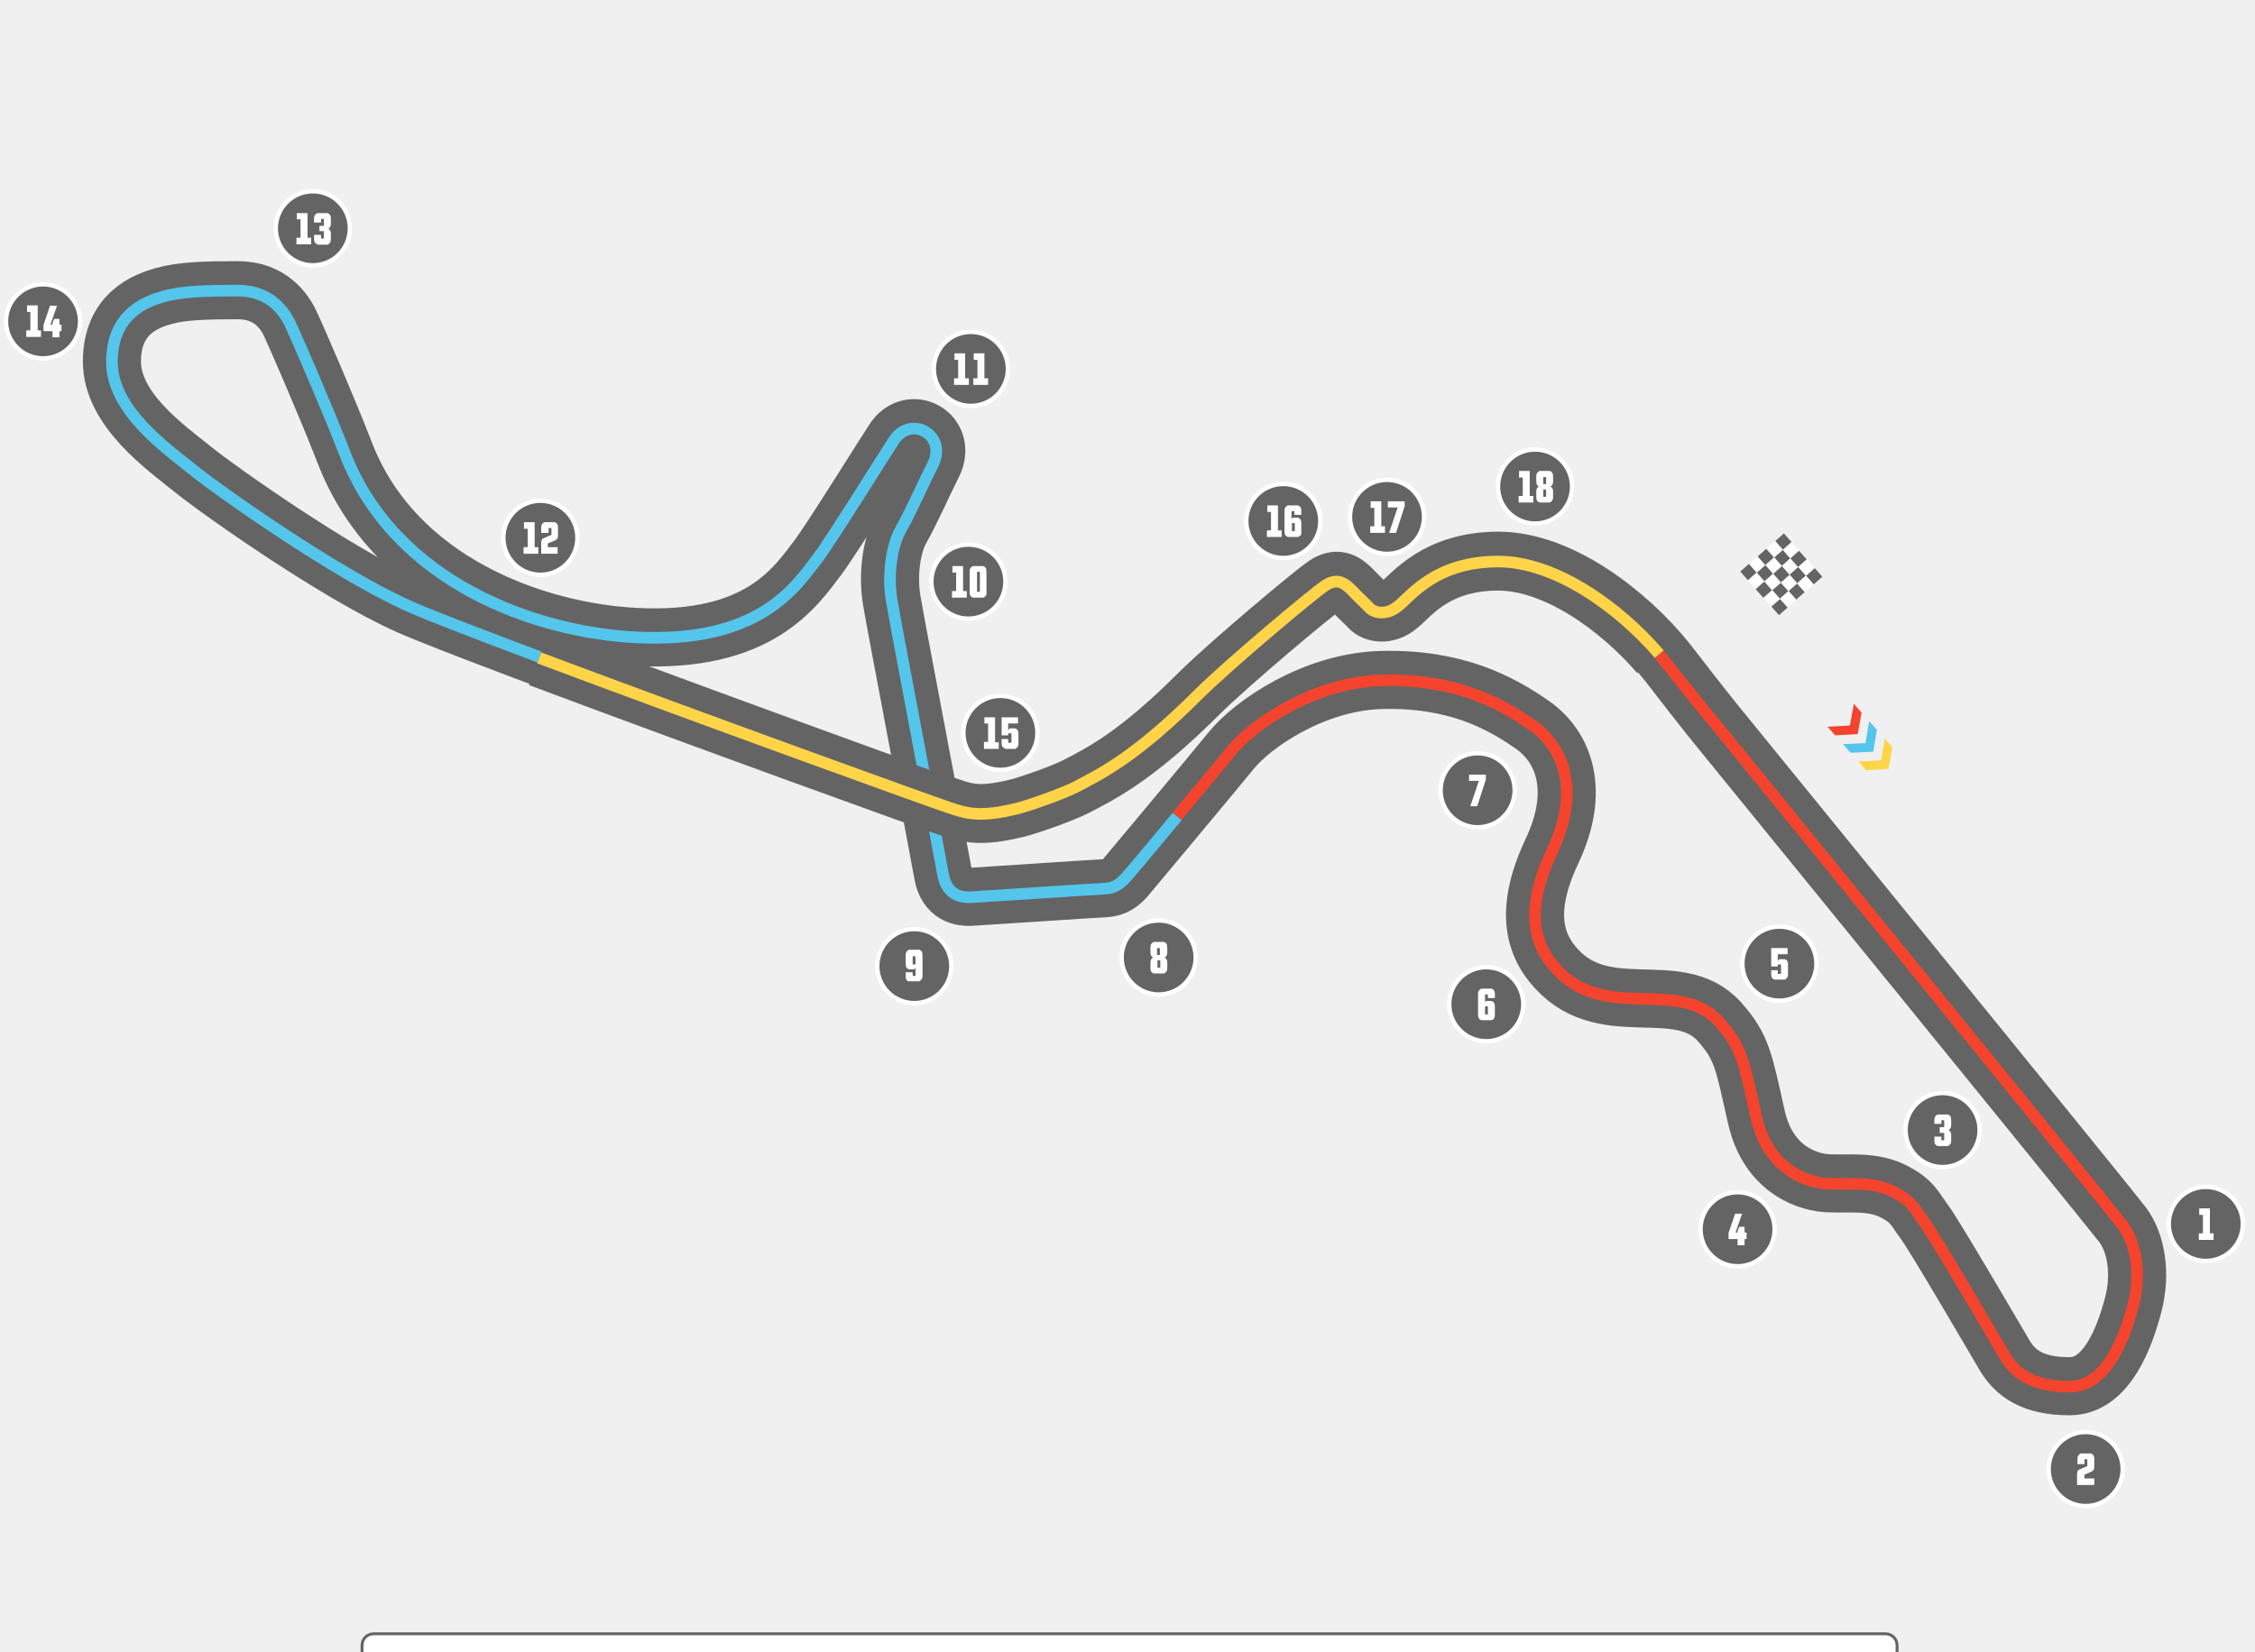
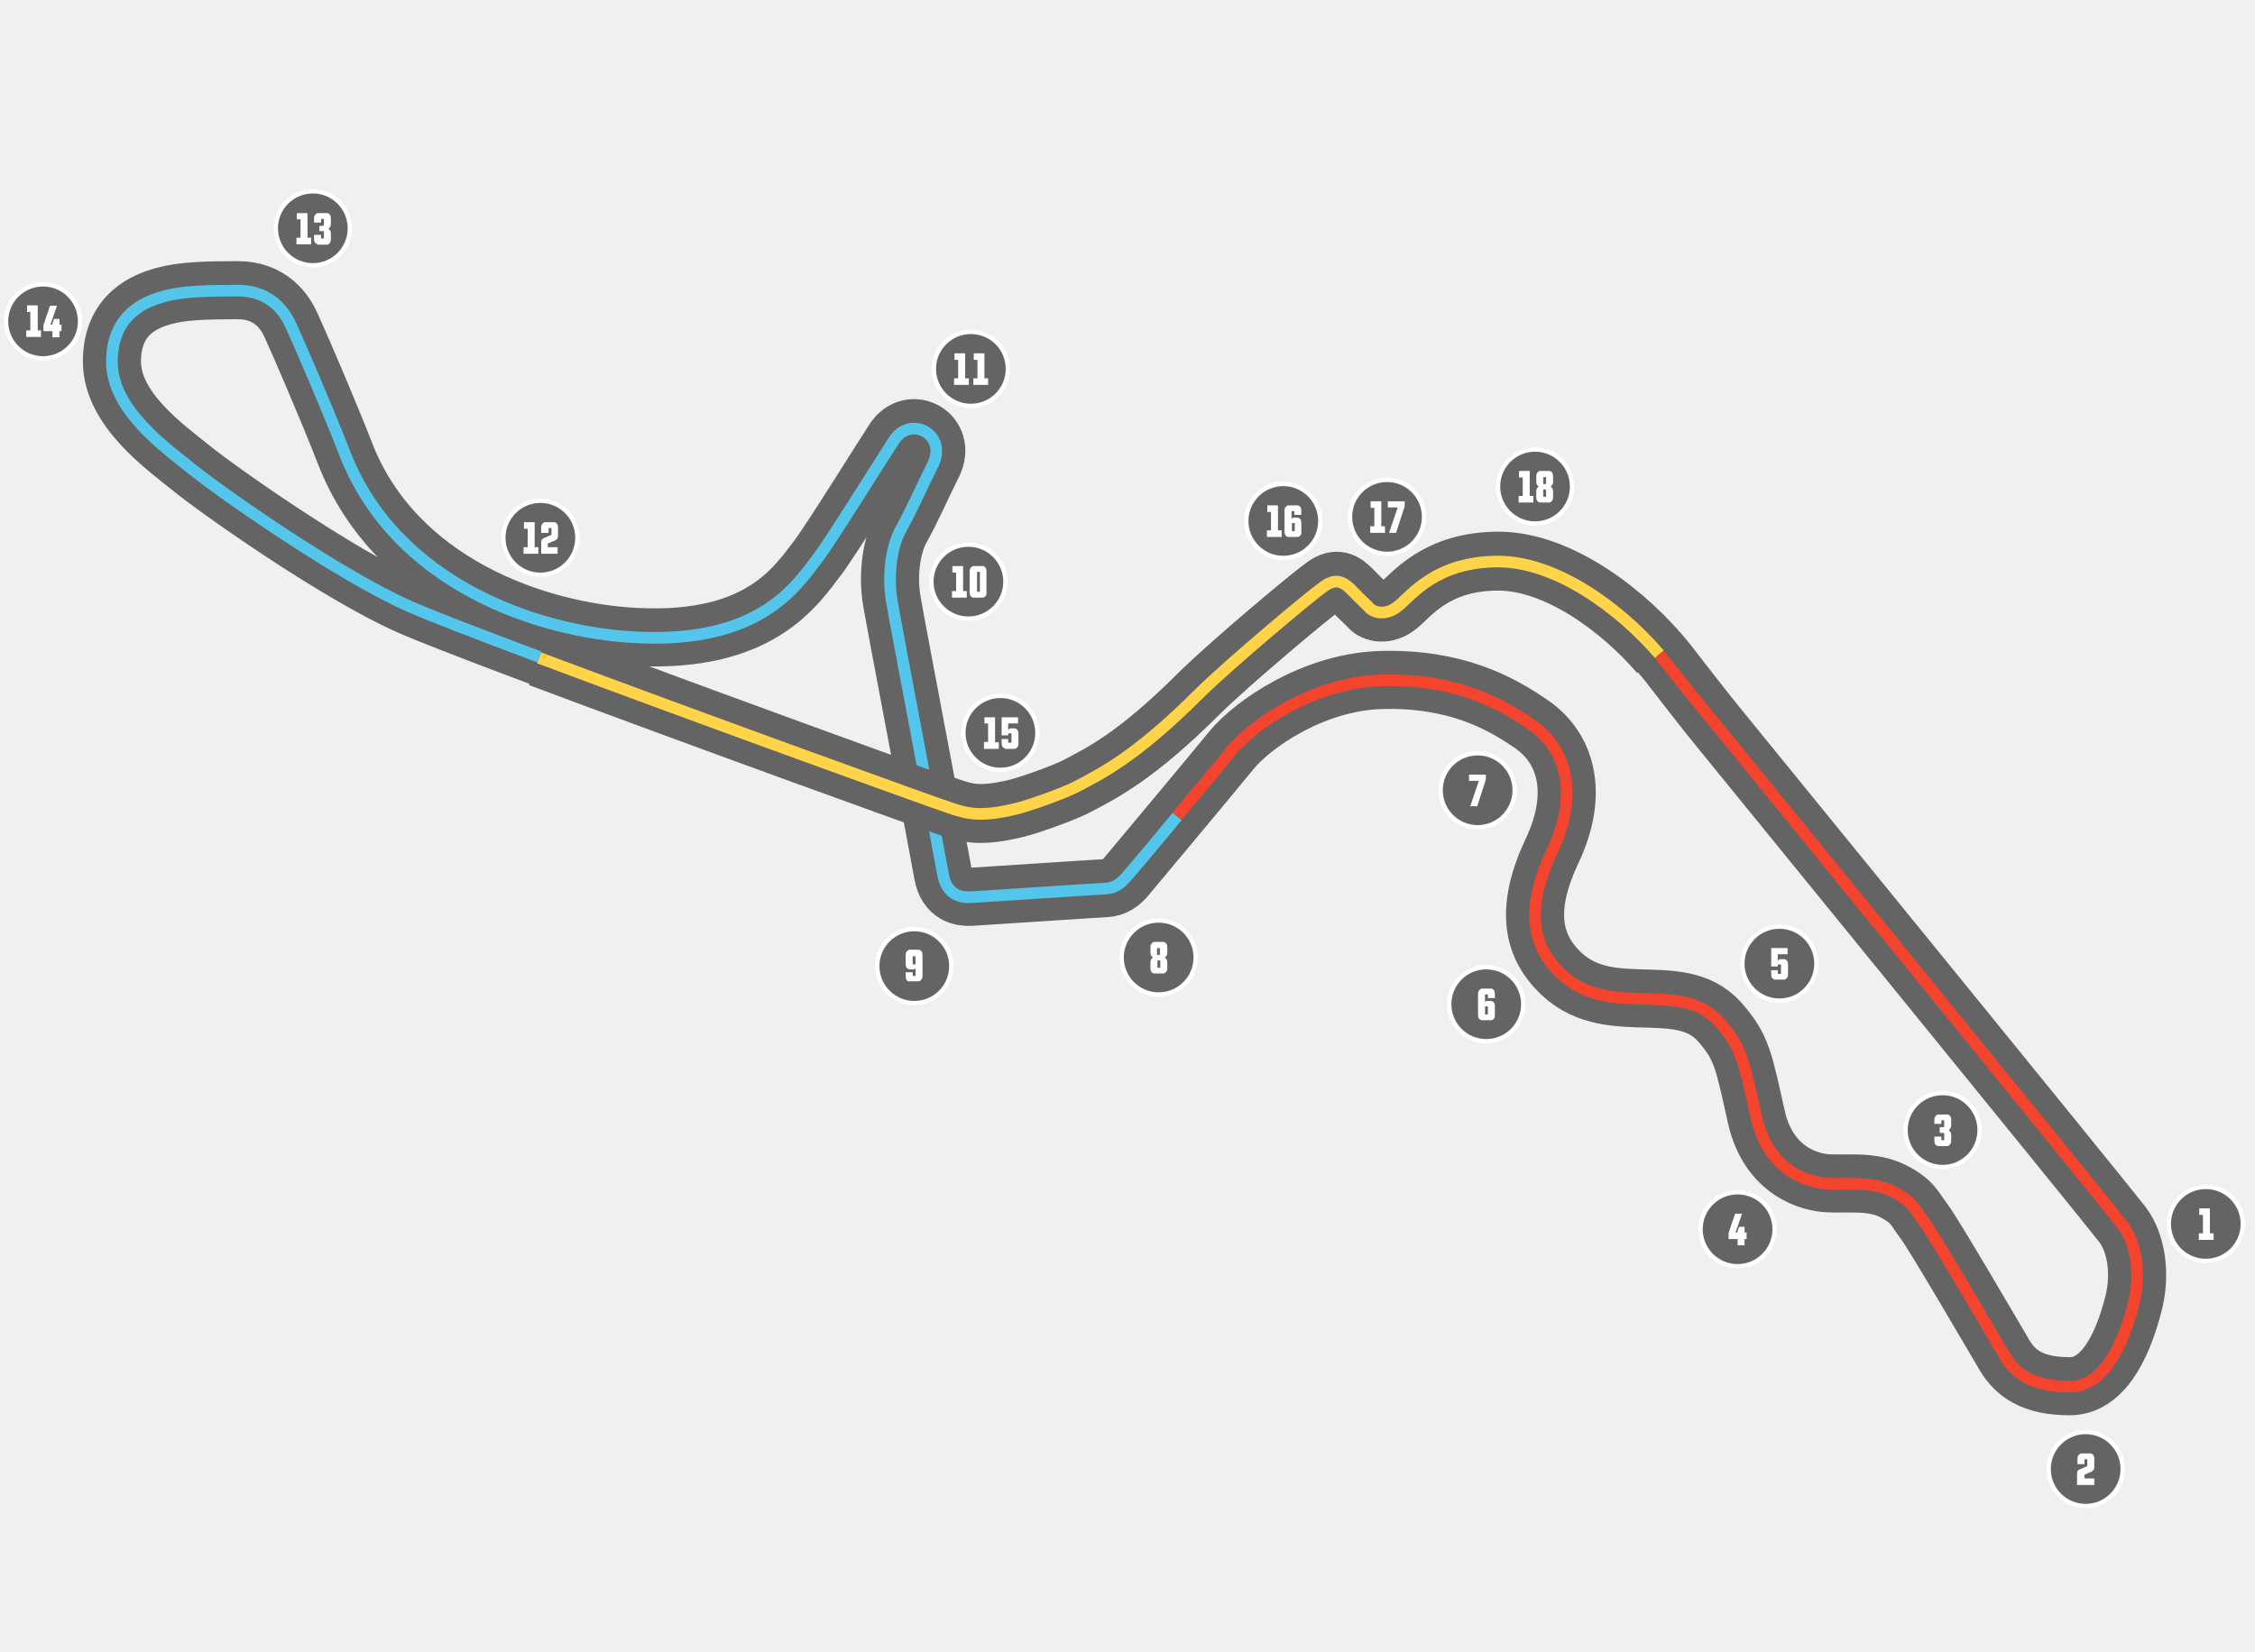
- <svg xmlns="http://www.w3.org/2000/svg" xmlns:xlink="http://www.w3.org/1999/xlink" version="1.1" x="0px" y="0px" viewBox="0 0 550 403" style="enable-background:new 0 0 550 443.7;" xml:space="preserve">
+ <svg xmlns="http://www.w3.org/2000/svg" version="1.1" x="0px" y="0px" viewBox="0 0 550 403" style="enable-background:new 0 0 550 443.7;" xml:space="preserve">
  <style type="text/css">
	.st0{fill:none;stroke:#646464;stroke-width:14.173;stroke-miterlimit:10;}
	.st1{fill:none;stroke:#54C6EB;stroke-width:2.835;stroke-miterlimit:10;}
	.st2{fill:none;stroke:#F4442E;stroke-width:2.835;stroke-miterlimit:10;}
	.st3{fill:none;stroke:#FFD449;stroke-width:2.835;stroke-miterlimit:10;}
	.st4{fill:none;stroke:#FFFFFF;stroke-width:2.126;}
	.st5{fill:#646464;}
	.st6{fill:#FFFFFF;}
	.st7{fill:#09BC8A;}
	.st8{fill:none;stroke:#646464;stroke-width:2.835;stroke-miterlimit:10;}
	.st9{fill:none;stroke:#09BC8A;stroke-width:1.984;stroke-miterlimit:10;}
	.st10{fill:none;stroke:#09BC8A;stroke-width:2.21;stroke-miterlimit:10;}
	.st11{fill:#FF3380;}
	.st12{fill:none;stroke:#FF3380;stroke-width:1.984;stroke-miterlimit:10;}
	.st13{fill:none;stroke:#646464;stroke-width:0.709;stroke-miterlimit:10;}
	.st14{fill:none;stroke:#F4442E;stroke-width:5.669;stroke-miterlimit:10;}
	.st15{fill:none;stroke:#54C6EB;stroke-width:5.669;stroke-miterlimit:10;}
	.st16{fill:none;stroke:#FFD449;stroke-width:5.669;stroke-miterlimit:10;}
	.st17{fill:none;stroke:#09BC8A;stroke-width:2.835;stroke-miterlimit:10;}
	.st18{clip-path:url(#SVGID_00000160880835667528958380000006558704284884290727_);}
	.st19{fill:#F4442E;}
	.st20{fill:#54C6EB;}
	.st21{fill:#FFD449;}
</style>
  <g id="コース">
    <path class="st0" d="M419.1,177.4c0,0,95.3,117,98.6,121.4s4.6,11.9,2.6,19.5c-2,7.7-6.4,19.9-15.5,19.9s-13.3-3.2-15.9-7.6   c-2.6-4.4-17.3-29.6-19.6-32.6s-2.7-5-7.8-7.5c-5-2.4-10.5-1.6-15.3-1.8c-4.7-0.1-14.8-2.9-17.8-16.1c-3.1-13.8-3.5-17.1-9-23.3   c-10.3-11.5-29,1-41-14.4c-6.4-8.1-4.2-18.1,0.2-27.4c6.8-14.5,3-25.2-4.9-30.7s-18.9-11.4-36.9-10.9   c-16.5,0.5-31.3,10.8-36.5,17.2c-5.3,6.5-24.7,29.7-25.8,31c-1.1,1.2-2.5,2.5-5,2.6c-2.5,0.1-30.7,2-32.8,2.1   c-2.1,0.1-5.8-0.4-6.7-5.6s-11.5-60.7-12.5-66.7c-1-6-0.2-13.2,2.3-17.6c2.5-4.4,5.5-11.3,7.7-15.6c3.7-7.3-5.4-12.3-9.5-5.9   c-2.2,3.3-15.3,24.4-18.5,28.6c-5.5,7.2-14.3,20.9-44.3,19.4c-24.5-1.2-58.9-13.3-71.1-44.9c-4.1-10.6-11.6-27.9-13.1-31.1   c-1.4-3.2-4.9-8.6-13-8.6s-13.7,0.2-18,1.4c-4.3,1.2-12.7,4.2-12.7,16s13.3,21.1,19.6,26.2c6.4,5.2,35.3,25.6,52.9,33.4   c17.6,7.8,128.2,47.8,131.7,49c4.6,1.6,7.8,2.4,16.5,0.3c2.9-0.7,10.9-3.5,14.5-5.3c6.1-3.2,14.6-7.3,30-22.7   c7.8-7.7,27.8-24.4,30.6-26.3c2.9-2,4.7-1.1,6.9,1.2c2.2,2.3,3.1,3,4.1,4.1c1,1.1,4,2.1,7.1-0.5c3.2-2.6,9.2-10.8,24.3-10.8   c15,0,31.6,12.8,41.2,24.8C416.1,173.8,419.1,177.4,419.1,177.4z" />
  </g>
  <g id="セクター">
    <path class="st1" d="M287.1,199.2c-6.1,7.4-12,14.4-12.6,15c-1.1,1.2-2.5,2.5-5,2.6c-2.5,0.1-30.7,2-32.8,2.1   c-2.1,0.1-5.8-0.4-6.7-5.6s-11.5-60.7-12.5-66.7c-1-6-0.2-13.2,2.3-17.6c2.5-4.4,5.5-11.3,7.7-15.6c3.7-7.3-5.4-12.3-9.5-5.9   c-2.2,3.3-15.3,24.4-18.5,28.6c-5.5,7.2-14.3,20.9-44.3,19.4c-24.5-1.2-58.9-13.3-71.1-44.9c-4.1-10.6-11.6-27.9-13.1-31.1   c-1.4-3.2-4.9-8.6-13-8.6s-13.7,0.2-18,1.4c-4.3,1.2-12.7,4.2-12.7,16s13.3,21.1,19.6,26.2c6.4,5.2,35.3,25.6,52.9,33.4   c4.9,2.2,16.9,6.8,31.8,12.4" />
    <path class="st2" d="M404.7,159.7c0.6,0.7,1.2,1.5,1.8,2.2c9.5,12,12.6,15.6,12.6,15.6s95.3,117,98.6,121.4s4.6,11.9,2.6,19.5   c-2,7.7-6.4,19.9-15.5,19.9s-13.3-3.2-15.9-7.6c-2.6-4.4-17.3-29.6-19.6-32.6s-2.7-5-7.8-7.5c-5-2.4-10.5-1.6-15.3-1.8   c-4.7-0.1-14.8-2.9-17.8-16.1c-3.1-13.8-3.5-17.1-9-23.3c-10.3-11.5-29,1-41-14.4c-6.4-8.1-4.2-18.1,0.2-27.4   c6.8-14.5,3-25.2-4.9-30.7s-18.9-11.4-36.9-10.9c-16.5,0.5-31.3,10.8-36.5,17.2c-2.4,3-7.9,9.6-13.2,15.9" />
    <g>
      <path class="st0" d="M131.5,160.5c38.9,14.6,97.3,35.7,99.9,36.5c4.6,1.6,7.8,2.4,16.5,0.3c2.9-0.7,10.9-3.5,14.5-5.3    c6.1-3.2,14.6-7.3,30-22.7c7.8-7.7,27.8-24.4,30.6-26.3c2.9-2,4.7-1.1,6.9,1.2c2.2,2.3,3.1,3,4.1,4.1c1,1.1,4,2.1,7.1-0.5    c3.2-2.6,9.2-10.8,24.3-10.8c14.1,0,29.6,11.3,39.3,22.6" />
      <path class="st3" d="M131.5,160.5c38.9,14.6,97.3,35.7,99.9,36.5c4.6,1.6,7.8,2.4,16.5,0.3c2.9-0.7,10.9-3.5,14.5-5.3    c6.1-3.2,14.6-7.3,30-22.7c7.8-7.7,27.8-24.4,30.6-26.3c2.9-2,4.7-1.1,6.9,1.2c2.2,2.3,3.1,3,4.1,4.1c1,1.1,4,2.1,7.1-0.5    c3.2-2.6,9.2-10.8,24.3-10.8c14.1,0,29.6,11.3,39.3,22.6" />
    </g>
  </g>
  <g id="コーナー番号">
    <g>
      <g>
        <circle class="st4" cx="538" cy="298.6" r="8.5" />
        <circle class="st5" cx="538" cy="298.6" r="8.5" />
      </g>
      <g>
        <path class="st6" d="M536.3,302.5v-1.6h1v-4.5h-0.9v-1.6h2.6v6.1h0.9v1.6H536.3z" />
      </g>
    </g>
    <g>
      <g>
        <circle class="st4" cx="508.7" cy="358.4" r="8.5" />
        <circle class="st5" cx="508.7" cy="358.4" r="8.5" />
      </g>
      <g>
        <path class="st6" d="M506.6,362.3v-2.6c0-0.6,0.1-1,0.6-1.2l1.9-0.8v-1.6l-0.1-0.1h-0.5l-0.1,0.1v1.1h-1.7v-1.3     c0-0.8,0.4-1.1,0.8-1.3h2.5c0.5,0.2,0.8,0.5,0.8,1.3v1.9c0,0.6-0.1,0.9-0.6,1.2l-1.8,0.8v0.9h2.4v1.6H506.6z" />
      </g>
    </g>
    <g>
      <g>
        <circle class="st4" cx="473.8" cy="275.7" r="8.5" />
        <circle class="st5" cx="473.8" cy="275.7" r="8.5" />
      </g>
      <g>
        <path class="st6" d="M472.6,279.6c-0.5-0.2-0.8-0.5-0.8-1.3v-1h1.7v0.8l0.1,0.1h0.5l0.1-0.1v-1.6l-0.1-0.1h-1V275h1l0.1-0.1v-1.5     l-0.1-0.1h-0.5l-0.1,0.1v0.8h-1.7v-1c0-0.8,0.4-1.1,0.8-1.3h2.5c0.5,0.2,0.8,0.5,0.8,1.3v1.3c0,0.6-0.2,0.9-0.6,1.2     c0.4,0.3,0.6,0.6,0.6,1.2v1.4c0,0.8-0.4,1.1-0.8,1.3H472.6z" />
      </g>
    </g>
    <g>
      <g>
        <circle class="st4" cx="423.8" cy="299.9" r="8.5" />
        <circle class="st5" cx="423.8" cy="299.9" r="8.5" />
      </g>
      <g>
        <path class="st6" d="M425.5,302.3v1.5h-1.7v-1.5h-2.2v-1.5l1.6-4.7h1.7l-1.6,4.6h0.5v-0.4l0.4-1h1.3v1.4h0.5v1.6H425.5z" />
      </g>
    </g>
    <g>
      <g>
        <circle class="st4" cx="434" cy="235.1" r="8.5" />
        <circle class="st5" cx="434" cy="235.1" r="8.5" />
      </g>
      <g>
        <path class="st6" d="M432.8,239c-0.5-0.2-0.8-0.5-0.8-1.3v-1h1.6v0.8l0.1,0.1h0.6l0.1-0.1v-2.1l-0.1-0.1h-0.6l-0.1,0.1v0.4H432     v-4.5h4v1.5h-2.4v1.6l0.4-0.4h1.3c0.5,0.2,0.8,0.5,0.8,1.3v2.4c0,0.8-0.4,1.1-0.8,1.3H432.8z" />
      </g>
    </g>
    <g>
      <g>
        <circle class="st4" cx="362.5" cy="245" r="8.5" />
        <circle class="st5" cx="362.5" cy="245" r="8.5" />
      </g>
      <g>
        <path class="st6" d="M363.8,248.9h-2.5c-0.5-0.2-0.8-0.5-0.8-1.3v-5.1c0-0.8,0.4-1.1,0.8-1.3h2.5c0.5,0.2,0.8,0.5,0.8,1.3v1h-1.7     v-0.8l-0.1-0.1h-0.5l-0.1,0.1v1.8l0.3-0.3h1.3c0.5,0.2,0.8,0.5,0.8,1.3v2.2C364.6,248.5,364.2,248.8,363.8,248.9z M362.8,247.5     l0.1-0.1v-1.8l-0.1-0.1h-0.5l-0.1,0.1v1.8l0.1,0.1H362.8z" />
      </g>
    </g>
    <g>
      <g>
        <circle class="st4" cx="360.4" cy="192.8" r="8.5" />
        <circle class="st5" cx="360.4" cy="192.8" r="8.5" />
      </g>
      <g>
        <path class="st6" d="M358.6,196.7l2.1-6.2h-2.4V189h4.1v1.2l-2.1,6.5H358.6z" />
      </g>
    </g>
    <g>
      <g>
        <circle class="st4" cx="282.6" cy="233.6" r="8.5" />
        <circle class="st5" cx="282.6" cy="233.6" r="8.5" />
      </g>
      <g>
        <path class="st6" d="M281.4,237.5c-0.5-0.2-0.8-0.5-0.8-1.3v-1.4c0-0.6,0.2-0.9,0.6-1.2c-0.4-0.3-0.6-0.6-0.6-1.2v-1.3     c0-0.8,0.4-1.1,0.8-1.3h2.5c0.5,0.2,0.8,0.5,0.8,1.3v1.3c0,0.6-0.2,0.9-0.6,1.2c0.4,0.3,0.6,0.6,0.6,1.2v1.4     c0,0.8-0.4,1.1-0.8,1.3H281.4z M282.2,232.9l0.1,0.1h0.5l0.1-0.1v-1.5l-0.1-0.1h-0.5l-0.1,0.1V232.9z M283,236v-1.6l-0.1-0.1     h-0.5l-0.1,0.1v1.6l0.1,0.1h0.5L283,236z" />
      </g>
    </g>
    <g>
      <g>
        <circle class="st4" cx="223" cy="235.7" r="8.5" />
        <circle class="st5" cx="223" cy="235.7" r="8.5" />
      </g>
      <g>
        <path class="st6" d="M221.7,239.5c-0.5-0.2-0.8-0.5-0.8-1.3v-1h1.7v0.8l0.1,0.1h0.5l0.1-0.1v-1.8l-0.3,0.3h-1.3     c-0.5-0.2-0.8-0.5-0.8-1.3v-2.2c0-0.8,0.4-1.1,0.8-1.3h2.5c0.5,0.2,0.8,0.5,0.8,1.3v5.1c0,0.8-0.4,1.1-0.8,1.3H221.7z      M223.3,235.2v-1.8l-0.1-0.1h-0.5l-0.1,0.1v1.8l0.1,0.1h0.5L223.3,235.2z" />
      </g>
    </g>
    <g>
      <g>
        <circle class="st4" cx="131.8" cy="131.2" r="8.5" />
        <circle class="st5" cx="131.8" cy="131.2" r="8.5" />
      </g>
      <g>
        <path class="st6" d="M127.7,135.1v-1.6h1V129h-0.9v-1.6h2.6v6.1h0.9v1.6H127.7z" />
        <path class="st6" d="M132,135.1v-2.6c0-0.6,0.1-1,0.6-1.2l1.9-0.8v-1.6l-0.1-0.1h-0.5l-0.1,0.1v1.1H132v-1.3     c0-0.8,0.4-1.1,0.8-1.3h2.5c0.5,0.2,0.8,0.5,0.8,1.3v1.9c0,0.6-0.1,0.9-0.6,1.2l-1.9,0.8v0.9h2.4v1.6H132z" />
      </g>
    </g>
    <g>
      <g>
        <circle class="st4" cx="76.3" cy="55.7" r="8.5" />
        <circle class="st5" cx="76.3" cy="55.7" r="8.5" />
      </g>
      <g>
        <path class="st6" d="M72.3,59.6V58h1v-4.5h-0.9V52H75V58h0.9v1.6H72.3z" />
        <path class="st6" d="M77.4,59.6c-0.5-0.2-0.8-0.5-0.8-1.3v-1h1.7v0.8l0.1,0.1h0.5l0.1-0.1v-1.6l-0.1-0.1h-1v-1.3h1L79,55v-1.5     l-0.1-0.1h-0.5l-0.1,0.1v0.8h-1.7v-1c0-0.8,0.4-1.1,0.8-1.3h2.5c0.5,0.2,0.8,0.5,0.8,1.3v1.3c0,0.6-0.2,0.9-0.6,1.2     c0.4,0.3,0.6,0.6,0.6,1.2v1.4c0,0.8-0.4,1.1-0.8,1.3H77.4z" />
      </g>
    </g>
    <g>
      <g>
        <circle class="st4" cx="10.5" cy="78.4" r="8.5" />
        <circle class="st5" cx="10.5" cy="78.4" r="8.5" />
      </g>
      <g>
        <path class="st6" d="M6.4,82.2v-1.6h1v-4.5H6.6v-1.6h2.6v6.1H10v1.6H6.4z" />
        <path class="st6" d="M14.5,80.8v1.5h-1.7v-1.5h-2.2v-1.5l1.6-4.7h1.7l-1.6,4.6h0.5v-0.4l0.4-1h1.3v1.4H15v1.6H14.5z" />
      </g>
    </g>
    <g>
      <g>
        <circle class="st4" cx="244" cy="178.8" r="8.5" />
        <circle class="st5" cx="244" cy="178.8" r="8.5" />
      </g>
      <g>
        <path class="st6" d="M240,182.6V181h1v-4.5h-0.9V175h2.6v6.1h0.9v1.6H240z" />
        <path class="st6" d="M245.1,182.6c-0.5-0.2-0.8-0.5-0.8-1.3v-1h1.6v0.8l0.1,0.1h0.6l0.1-0.1v-2.1l-0.1-0.1H246l-0.1,0.1v0.4h-1.6     V175h4v1.5h-2.4v1.6l0.4-0.4h1.3c0.5,0.2,0.8,0.5,0.8,1.3v2.4c0,0.8-0.4,1.1-0.8,1.3H245.1z" />
      </g>
    </g>
    <g>
      <g>
        <circle class="st4" cx="313" cy="127.1" r="8.5" />
        <circle class="st5" cx="313" cy="127.1" r="8.5" />
      </g>
      <g>
        <path class="st6" d="M309,131v-1.6h1v-4.5h-0.9v-1.6h2.6v6.1h0.9v1.6H309z" />
        <path class="st6" d="M316.6,131h-2.5c-0.5-0.2-0.8-0.5-0.8-1.3v-5.1c0-0.8,0.4-1.1,0.8-1.3h2.5c0.5,0.2,0.8,0.5,0.8,1.3v1h-1.7     v-0.8l-0.1-0.1h-0.5l-0.1,0.1v1.8l0.3-0.3h1.3c0.5,0.2,0.8,0.5,0.8,1.3v2.2C317.5,130.5,317.1,130.8,316.6,131z M315.7,129.6     l0.1-0.1v-1.8l-0.1-0.1h-0.5l-0.1,0.1v1.8l0.1,0.1H315.7z" />
      </g>
    </g>
    <g>
      <g>
        <circle class="st4" cx="338.3" cy="126.1" r="8.5" />
        <circle class="st5" cx="338.3" cy="126.1" r="8.5" />
      </g>
      <g>
        <path class="st6" d="M334.2,130v-1.6h1v-4.5h-0.9v-1.6h2.6v6.1h0.9v1.6H334.2z" />
        <path class="st6" d="M338.8,130l2.1-6.2h-2.4v-1.5h4.1v1.2l-2.1,6.5H338.8z" />
      </g>
    </g>
    <g>
      <g>
        <circle class="st4" cx="374.4" cy="118.7" r="8.5" />
        <circle class="st5" cx="374.4" cy="118.7" r="8.5" />
      </g>
      <g>
        <path class="st6" d="M370.4,122.6V121h1v-4.5h-0.9v-1.6h2.6v6.1h0.9v1.6H370.4z" />
        <path class="st6" d="M375.5,122.6c-0.5-0.2-0.8-0.5-0.8-1.3v-1.4c0-0.6,0.2-0.9,0.6-1.2c-0.4-0.3-0.6-0.6-0.6-1.2v-1.3     c0-0.8,0.4-1.1,0.8-1.3h2.5c0.5,0.2,0.8,0.5,0.8,1.3v1.3c0,0.6-0.2,0.9-0.6,1.2c0.4,0.3,0.6,0.6,0.6,1.2v1.4     c0,0.8-0.4,1.1-0.8,1.3H375.5z M376.4,118l0.1,0.1h0.5l0.1-0.1v-1.5l-0.1-0.1h-0.5l-0.1,0.1V118z M377.1,121.1v-1.6l-0.1-0.1     h-0.5l-0.1,0.1v1.6l0.1,0.1h0.5L377.1,121.1z" />
      </g>
    </g>
    <g>
      <g>
        <circle class="st4" cx="236.2" cy="141.9" r="8.5" />
        <circle class="st5" cx="236.2" cy="141.9" r="8.5" />
      </g>
      <g>
        <path class="st6" d="M232.2,145.8v-1.6h1v-4.5h-0.9v-1.6h2.6v6.1h0.9v1.6H232.2z" />
        <path class="st6" d="M239.8,145.8h-2.5c-0.5-0.2-0.8-0.5-0.8-1.3v-5.1c0-0.8,0.4-1.1,0.8-1.3h2.5c0.5,0.2,0.8,0.5,0.8,1.3v5.1     C240.7,145.3,240.3,145.6,239.8,145.8z M239,139.6l-0.1-0.1h-0.5l-0.1,0.1v4.7l0.1,0.1h0.5l0.1-0.1V139.6z" />
      </g>
    </g>
    <g>
      <g>
        <circle class="st4" cx="236.8" cy="90" r="8.5" />
        <circle class="st5" cx="236.8" cy="90" r="8.5" />
      </g>
      <g>
        <path class="st6" d="M232.7,93.9v-1.6h1v-4.5h-0.9v-1.6h2.6v6.1h0.9v1.6H232.7z" />
        <path class="st6" d="M237.4,93.9v-1.6h1v-4.5h-0.9v-1.6h2.6v6.1h0.9v1.6H237.4z" />
      </g>
    </g>
  </g>
-   <g id="アイコン">
-     <g>
-       <rect x="441" y="139.1" transform="matrix(-0.7487 0.6629 -0.6629 -0.7487 866.8575 -47.489)" class="st5" width="2.8" height="2.8" />
-       <rect x="436.8" y="142.9" transform="matrix(-0.7487 0.6629 -0.6629 -0.7487 861.9257 -38.1035)" class="st5" width="2.8" height="2.8" />
-       <rect x="437" y="138.9" transform="matrix(-0.7487 0.6629 -0.6629 -0.7487 859.6989 -45.2622)" class="st5" width="2.8" height="2.8" />
-       <rect x="432.8" y="142.6" transform="matrix(-0.7487 0.6629 -0.6629 -0.7487 854.767 -35.8767)" class="st5" width="2.8" height="2.8" />
-       <rect x="433.3" y="134.6" transform="matrix(-0.7487 0.6629 -0.6629 -0.7487 850.3133 -50.1941)" class="st5" width="2.8" height="2.8" />
-       <rect x="429" y="138.4" transform="matrix(-0.7487 0.6629 -0.6629 -0.7487 845.3815 -40.8085)" class="st5" width="2.8" height="2.8" />
-       <rect x="432.5" y="146.6" transform="matrix(-0.7487 0.6629 -0.6629 -0.7487 856.9938 -28.718)" class="st5" width="2.8" height="2.8" />
-       <rect x="434.6" y="144.8" transform="matrix(-0.7487 0.6629 -0.6629 -0.7487 859.4597 -33.4107)" class="st6" width="2.8" height="2.8" />
-       <rect x="438.9" y="141" transform="matrix(-0.7487 0.6629 -0.6629 -0.7487 864.3916 -42.7963)" class="st6" width="2.8" height="2.8" />
-       <rect x="439.1" y="137" transform="matrix(-0.7487 0.6629 -0.6629 -0.7487 862.1648 -49.955)" class="st6" width="2.8" height="2.8" />
-       <rect x="434.9" y="140.8" transform="matrix(-0.7487 0.6629 -0.6629 -0.7487 857.2329 -40.5694)" class="st6" width="2.8" height="2.8" />
-       <rect x="430.6" y="144.5" transform="matrix(-0.7487 0.6629 -0.6629 -0.7487 852.301 -31.1839)" class="st6" width="2.8" height="2.8" />
-       <rect x="430.9" y="140.5" transform="matrix(-0.7487 0.6629 -0.6629 -0.7487 850.0742 -38.3426)" class="st6" width="2.8" height="2.8" />
-       <rect x="435.1" y="136.8" transform="matrix(-0.7487 0.6629 -0.6629 -0.7487 855.0061 -47.7281)" class="st6" width="2.8" height="2.8" />
-       <rect x="427.1" y="136.3" transform="matrix(-0.7487 0.6629 -0.6629 -0.7487 840.6887 -43.2745)" class="st6" width="2.8" height="2.8" />
-       <rect x="431.4" y="132.5" transform="matrix(-0.7487 0.6629 -0.6629 -0.7487 845.6205 -52.66)" class="st6" width="2.8" height="2.8" />
-       <rect x="435.4" y="132.8" transform="matrix(-0.7487 0.6629 -0.6629 -0.7487 852.7792 -54.8868)" class="st6" width="2.8" height="2.8" />
-       <rect x="431.1" y="136.5" transform="matrix(-0.7487 0.6629 -0.6629 -0.7487 847.8474 -45.5013)" class="st6" width="2.8" height="2.8" />
-       <rect x="426.9" y="140.3" transform="matrix(-0.7487 0.6629 -0.6629 -0.7487 842.9155 -36.1158)" class="st6" width="2.8" height="2.8" />
-       <rect x="437.3" y="134.9" transform="matrix(-0.7487 0.6629 -0.6629 -0.7487 857.472 -52.4209)" class="st5" width="2.8" height="2.8" />
-       <rect x="433" y="138.6" transform="matrix(-0.7487 0.6629 -0.6629 -0.7487 852.5402 -43.0354)" class="st5" width="2.8" height="2.8" />
-       <rect x="429.3" y="134.4" transform="matrix(-0.7487 0.6629 -0.6629 -0.7487 843.1546 -47.9672)" class="st5" width="2.8" height="2.8" />
-       <rect x="428.8" y="142.4" transform="matrix(-0.7487 0.6629 -0.6629 -0.7487 847.6083 -33.6498)" class="st5" width="2.8" height="2.8" />
-       <rect x="433.5" y="130.6" transform="matrix(-0.7487 0.6629 -0.6629 -0.7487 848.0865 -57.3527)" class="st5" width="2.8" height="2.8" />
-       <rect x="425" y="138.2" transform="matrix(-0.7487 0.6629 -0.6629 -0.7487 838.2228 -38.5817)" class="st5" width="2.8" height="2.8" />
-     </g>
-     <g>
-       <g>
-         <path class="st6" d="M462.8,426.3c0,1.6-1.3,2.8-2.8,2.8H91.1c-1.6,0-2.8-1.3-2.8-2.8v-24.9c0-1.6,1.3-2.8,2.8-2.8h368.8     c1.6,0,2.8,1.3,2.8,2.8V426.3z" />
-         <path class="st13" d="M462.8,426.3c0,1.6-1.3,2.8-2.8,2.8H91.1c-1.6,0-2.8-1.3-2.8-2.8v-24.9c0-1.6,1.3-2.8,2.8-2.8h368.8     c1.6,0,2.8,1.3,2.8,2.8V426.3z" />
-       </g>
-       <g>
-         <path class="st5" d="M133.8,415.3v2.6c0,1.3-0.6,1.7-1.3,2h-3.3c-0.7-0.3-1.3-0.7-1.3-2v-2h1.8v2.1l0.4,0.4h1.6l0.4-0.4v-2.8     l-0.3-0.4L129,414c-0.8-0.3-1.1-0.8-1.1-1.9v-2.2c0-1.3,0.6-1.7,1.3-2h3.3c0.7,0.3,1.3,0.7,1.3,2v1.9H132v-2.1l-0.4-0.4h-1.6     l-0.4,0.4v2.4l0.4,0.4l2.6,0.7C133.4,413.6,133.8,414.1,133.8,415.3z" />
-         <path class="st5" d="M135.1,407.9h5.1v1.6h-3.3v3.4h3.1v1.6h-3.1v3.7h3.4v1.6h-5.2V407.9z" />
-         <path class="st5" d="M147.5,417.9c0,1.3-0.6,1.7-1.3,2h-3.3c-0.7-0.3-1.3-0.7-1.3-2v-8c0-1.3,0.6-1.7,1.3-2h3.3     c0.7,0.3,1.3,0.7,1.3,2v2.7h-1.8v-2.8l-0.4-0.4h-1.6l-0.4,0.4v8.3l0.4,0.4h1.6l0.4-0.4v-2.7h1.8V417.9z" />
-         <path class="st5" d="M152.2,409.5v10.3h-1.8v-10.3h-2.1v-1.6h6.1v1.6H152.2z" />
-         <path class="st5" d="M161.1,417.9c0,1.3-0.6,1.7-1.3,2h-3.3c-0.7-0.3-1.3-0.7-1.3-2v-8c0-1.3,0.6-1.7,1.3-2h3.3     c0.7,0.3,1.3,0.7,1.3,2V417.9z M159.3,409.7l-0.4-0.4h-1.6l-0.4,0.4v8.3l0.4,0.4h1.6l0.4-0.4V409.7z" />
-         <path class="st5" d="M162.5,419.8v-12h4.6c0.7,0.3,1.3,0.7,1.3,2v2.6c0,1.3-0.6,1.6-1.3,1.9l-0.3,0.1l2.1,4.3v1.1h-1.6l-2.2-5.1     h-0.8v5.1H162.5z M164.3,409.4v3.9h2l0.4-0.4v-3.1l-0.4-0.4H164.3z" />
-         <path class="st5" d="M172.6,419.8v-1.6h1.8v-8.7h-1.7v-1.6h3.5v10.4h1.7v1.6H172.6z" />
-       </g>
-       <line class="st14" x1="102.5" y1="413.9" x2="123.7" y2="413.9" />
-       <g>
-         <path class="st5" d="M223.9,415.3v2.6c0,1.3-0.6,1.7-1.3,2h-3.3c-0.7-0.3-1.3-0.7-1.3-2v-2h1.8v2.1l0.4,0.4h1.6l0.4-0.4v-2.8     l-0.3-0.4l-2.6-0.8c-0.8-0.3-1.1-0.8-1.1-1.9v-2.2c0-1.3,0.6-1.7,1.3-2h3.3c0.7,0.3,1.3,0.7,1.3,2v1.9h-1.8v-2.1l-0.4-0.4h-1.6     l-0.4,0.4v2.4l0.4,0.4l2.6,0.7C223.5,413.6,223.9,414.1,223.9,415.3z" />
-         <path class="st5" d="M225.2,407.9h5.1v1.6H227v3.4h3.1v1.6H227v3.7h3.4v1.6h-5.2V407.9z" />
-         <path class="st5" d="M237.6,417.9c0,1.3-0.6,1.7-1.3,2h-3.3c-0.7-0.3-1.3-0.7-1.3-2v-8c0-1.3,0.6-1.7,1.3-2h3.3     c0.7,0.3,1.3,0.7,1.3,2v2.7h-1.8v-2.8l-0.4-0.4h-1.6l-0.4,0.4v8.3l0.4,0.4h1.6l0.4-0.4v-2.7h1.8V417.9z" />
-         <path class="st5" d="M242.3,409.5v10.3h-1.8v-10.3h-2.1v-1.6h6.1v1.6H242.3z" />
-         <path class="st5" d="M251.2,417.9c0,1.3-0.6,1.7-1.3,2h-3.3c-0.7-0.3-1.3-0.7-1.3-2v-8c0-1.3,0.6-1.7,1.3-2h3.3     c0.7,0.3,1.3,0.7,1.3,2V417.9z M249.4,409.7l-0.4-0.4h-1.6l-0.4,0.4v8.3l0.4,0.4h1.6l0.4-0.4V409.7z" />
-         <path class="st5" d="M252.6,419.8v-12h4.6c0.7,0.3,1.3,0.7,1.3,2v2.6c0,1.3-0.6,1.6-1.3,1.9l-0.3,0.1l2.1,4.3v1.1h-1.6l-2.2-5.1     h-0.8v5.1H252.6z M254.4,409.4v3.9h2l0.4-0.4v-3.1l-0.4-0.4H254.4z" />
-         <path class="st5" d="M262.3,419.8v-3.6c0-1.1,0.4-1.7,1.2-2.1l3-1.2v-3.2l-0.4-0.4h-1.7l-0.4,0.4v2h-1.8v-1.9     c0-1.3,0.6-1.7,1.3-2h3.3c0.7,0.3,1.3,0.7,1.3,2v2.5c0,1.1-0.3,1.7-1.1,2.1l-3,1.2v2.5h4.1v1.6H262.3z" />
-       </g>
-       <line class="st15" x1="192.6" y1="413.9" x2="213.8" y2="413.9" />
-       <g>
-         <path class="st5" d="M313.7,415.3v2.6c0,1.3-0.6,1.7-1.3,2h-3.3c-0.7-0.3-1.3-0.7-1.3-2v-2h1.8v2.1l0.4,0.4h1.6l0.4-0.4v-2.8     l-0.3-0.4L309,414c-0.8-0.3-1.1-0.8-1.1-1.9v-2.2c0-1.3,0.6-1.7,1.3-2h3.3c0.7,0.3,1.3,0.7,1.3,2v1.9h-1.8v-2.1l-0.4-0.4H310     l-0.4,0.4v2.4l0.4,0.4l2.6,0.7C313.4,413.6,313.7,414.1,313.7,415.3z" />
-         <path class="st5" d="M315.1,407.9h5.1v1.6h-3.3v3.4h3.1v1.6h-3.1v3.7h3.4v1.6h-5.2V407.9z" />
-         <path class="st5" d="M327.4,417.9c0,1.3-0.6,1.7-1.3,2h-3.3c-0.7-0.3-1.3-0.7-1.3-2v-8c0-1.3,0.6-1.7,1.3-2h3.3     c0.7,0.3,1.3,0.7,1.3,2v2.7h-1.8v-2.8l-0.4-0.4h-1.6l-0.4,0.4v8.3l0.4,0.4h1.6l0.4-0.4v-2.7h1.8V417.9z" />
-         <path class="st5" d="M332.1,409.5v10.3h-1.8v-10.3h-2.1v-1.6h6.1v1.6H332.1z" />
-         <path class="st5" d="M341,417.9c0,1.3-0.6,1.7-1.3,2h-3.3c-0.7-0.3-1.3-0.7-1.3-2v-8c0-1.3,0.6-1.7,1.3-2h3.3     c0.7,0.3,1.3,0.7,1.3,2V417.9z M339.2,409.7l-0.4-0.4h-1.6l-0.4,0.4v8.3l0.4,0.4h1.6l0.4-0.4V409.7z" />
-         <path class="st5" d="M342.4,419.8v-12h4.6c0.7,0.3,1.3,0.7,1.3,2v2.6c0,1.3-0.6,1.6-1.3,1.9l-0.3,0.1l2.1,4.3v1.1h-1.6l-2.2-5.1     h-0.8v5.1H342.4z M344.2,409.4v3.9h2l0.4-0.4v-3.1l-0.4-0.4H344.2z" />
-         <path class="st5" d="M353.4,419.8c-0.7-0.3-1.3-0.7-1.3-2v-1.7h1.8v1.8l0.4,0.4h1.7l0.4-0.4v-3.2l-0.4-0.3h-1.8V413h1.8l0.4-0.4     v-3l-0.4-0.4h-1.7l-0.4,0.4v1.8h-1.8v-1.7c0-1.3,0.6-1.7,1.3-2h3.3c0.7,0.3,1.3,0.7,1.3,2v1.9c0,1-0.2,1.5-0.9,1.9     c0.6,0.4,0.9,0.9,0.9,1.9v2.2c0,1.3-0.6,1.7-1.3,2H353.4z" />
-       </g>
-       <line class="st16" x1="282.4" y1="413.9" x2="303.7" y2="413.9" />
-       <g>
-         <path class="st5" d="M403.6,417.9c0,1.3-0.6,1.7-1.3,2h-4.6v-12h4.6c0.7,0.3,1.3,0.7,1.3,2V417.9z M399.5,409.4v9h2l0.4-0.4v-8.3     l-0.4-0.4H399.5z" />
-         <path class="st5" d="M405,419.8v-12h4.6c0.7,0.3,1.3,0.7,1.3,2v2.6c0,1.3-0.6,1.6-1.3,1.9l-0.3,0.1l2.1,4.3v1.1h-1.6l-2.2-5.1     h-0.8v5.1H405z M406.8,409.4v3.9h2l0.4-0.4v-3.1l-0.4-0.4H406.8z" />
-         <path class="st5" d="M418.1,415.3v2.6c0,1.3-0.6,1.7-1.3,2h-3.3c-0.7-0.3-1.3-0.7-1.3-2v-2h1.8v2.1l0.4,0.4h1.6l0.4-0.4v-2.8     l-0.3-0.4l-2.6-0.8c-0.8-0.3-1.1-0.8-1.1-1.9v-2.2c0-1.3,0.6-1.7,1.3-2h3.3c0.7,0.3,1.3,0.7,1.3,2v1.9h-1.8v-2.1l-0.4-0.4h-1.6     l-0.4,0.4v2.4l0.4,0.4l2.6,0.7C417.7,413.6,418.1,414.1,418.1,415.3z" />
-         <path class="st5" d="M425.6,409.5h-3.9v-1.6h5.8v1.5l-4,8.9h4v1.6h-5.9v-1.5L425.6,409.5z" />
-         <path class="st5" d="M434.8,417.9c0,1.3-0.6,1.7-1.3,2h-3.3c-0.7-0.3-1.3-0.7-1.3-2v-8c0-1.3,0.6-1.7,1.3-2h3.3     c0.7,0.3,1.3,0.7,1.3,2V417.9z M433,409.7l-0.4-0.4H431l-0.4,0.4v8.3l0.4,0.4h1.6l0.4-0.4V409.7z" />
-         <path class="st5" d="M440.5,407.9h1.6v12h-1.6l-2.6-7.1h-0.2v7.1h-1.6v-12h1.6l2.6,7.1h0.2V407.9z" />
-         <path class="st5" d="M443.5,407.9h5.1v1.6h-3.3v3.4h3.1v1.6h-3.1v3.7h3.4v1.6h-5.2V407.9z" />
-       </g>
-       <g>
-         <g>
-           <g>
-             <g>
-               <line class="st17" x1="373.7" y1="406.5" x2="373.7" y2="421.4" />
-             </g>
-             <g>
-               <path class="st7" d="M381.3,413.9c0,0.8-0.7,1.4-1.5,1.4c-0.8,0-1.5-0.6-1.5-1.4c0-0.8,0.7-1.4,1.5-1.4        C380.7,412.5,381.3,413.2,381.3,413.9z" />
-             </g>
-             <g>
-               <ellipse class="st7" cx="385.9" cy="413.9" rx="1.5" ry="1.4" />
-             </g>
-             <g>
-               <line class="st17" x1="392" y1="406.5" x2="392" y2="421.4" />
-             </g>
-           </g>
-         </g>
-       </g>
-     </g>
-     <g>
-       <defs>
-         <rect id="SVGID_1_" x="442.9" y="175.9" transform="matrix(-0.6633 -0.7484 0.7484 -0.6633 620.3538 639.5245)" width="22.3" height="8.5" />
-       </defs>
-       <clipPath id="SVGID_00000001632982459283958640000018106795181911239571_">
-         <use xlink:href="#SVGID_1_" style="overflow:visible;" />
-       </clipPath>
-       <g style="clip-path:url(#SVGID_00000001632982459283958640000018106795181911239571_);">
-         <polygon class="st19" points="452.8,168.1 454.7,170.2 453.1,179.1 444.1,179.6 442.2,177.5 451.2,177    " />
-         <polygon class="st20" points="456.5,172.3 458.4,174.4 456.9,183.4 447.8,183.8 445.9,181.7 455,181.3    " />
-         <polygon class="st21" points="460.3,176.6 462.2,178.7 460.6,187.6 451.6,188.1 449.7,186 458.8,185.5    " />
-       </g>
-     </g>
-   </g>
</svg>
